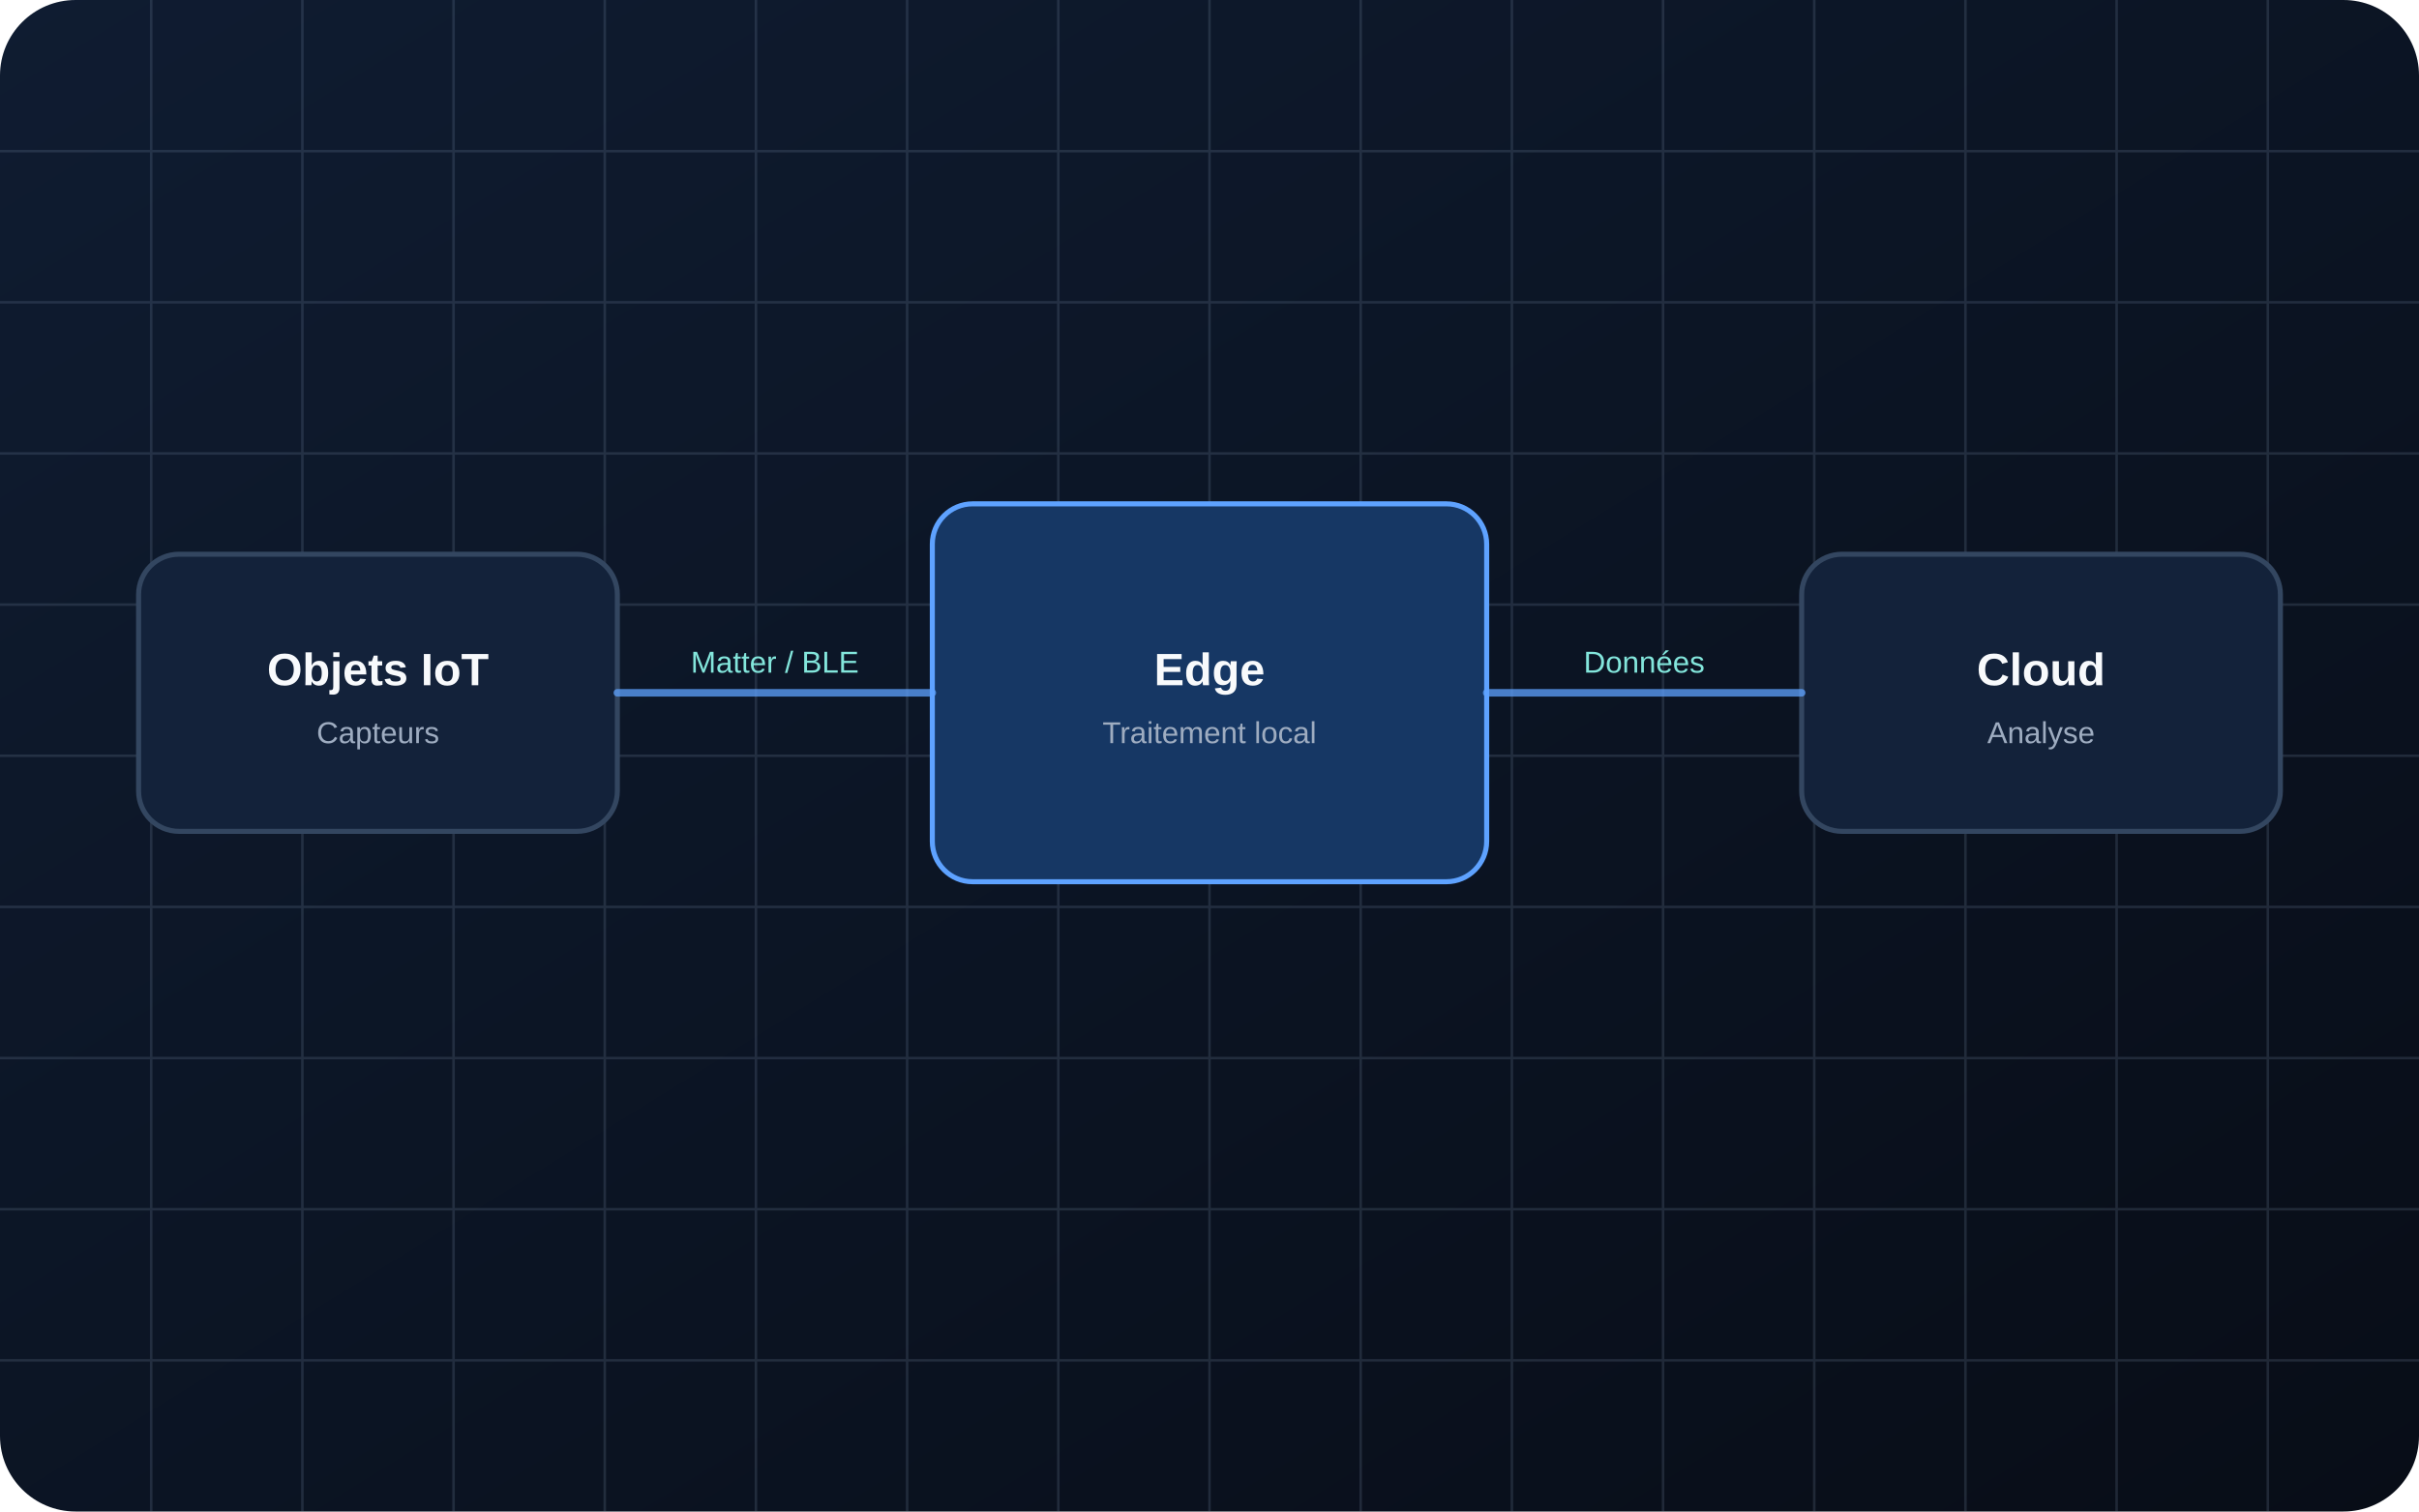
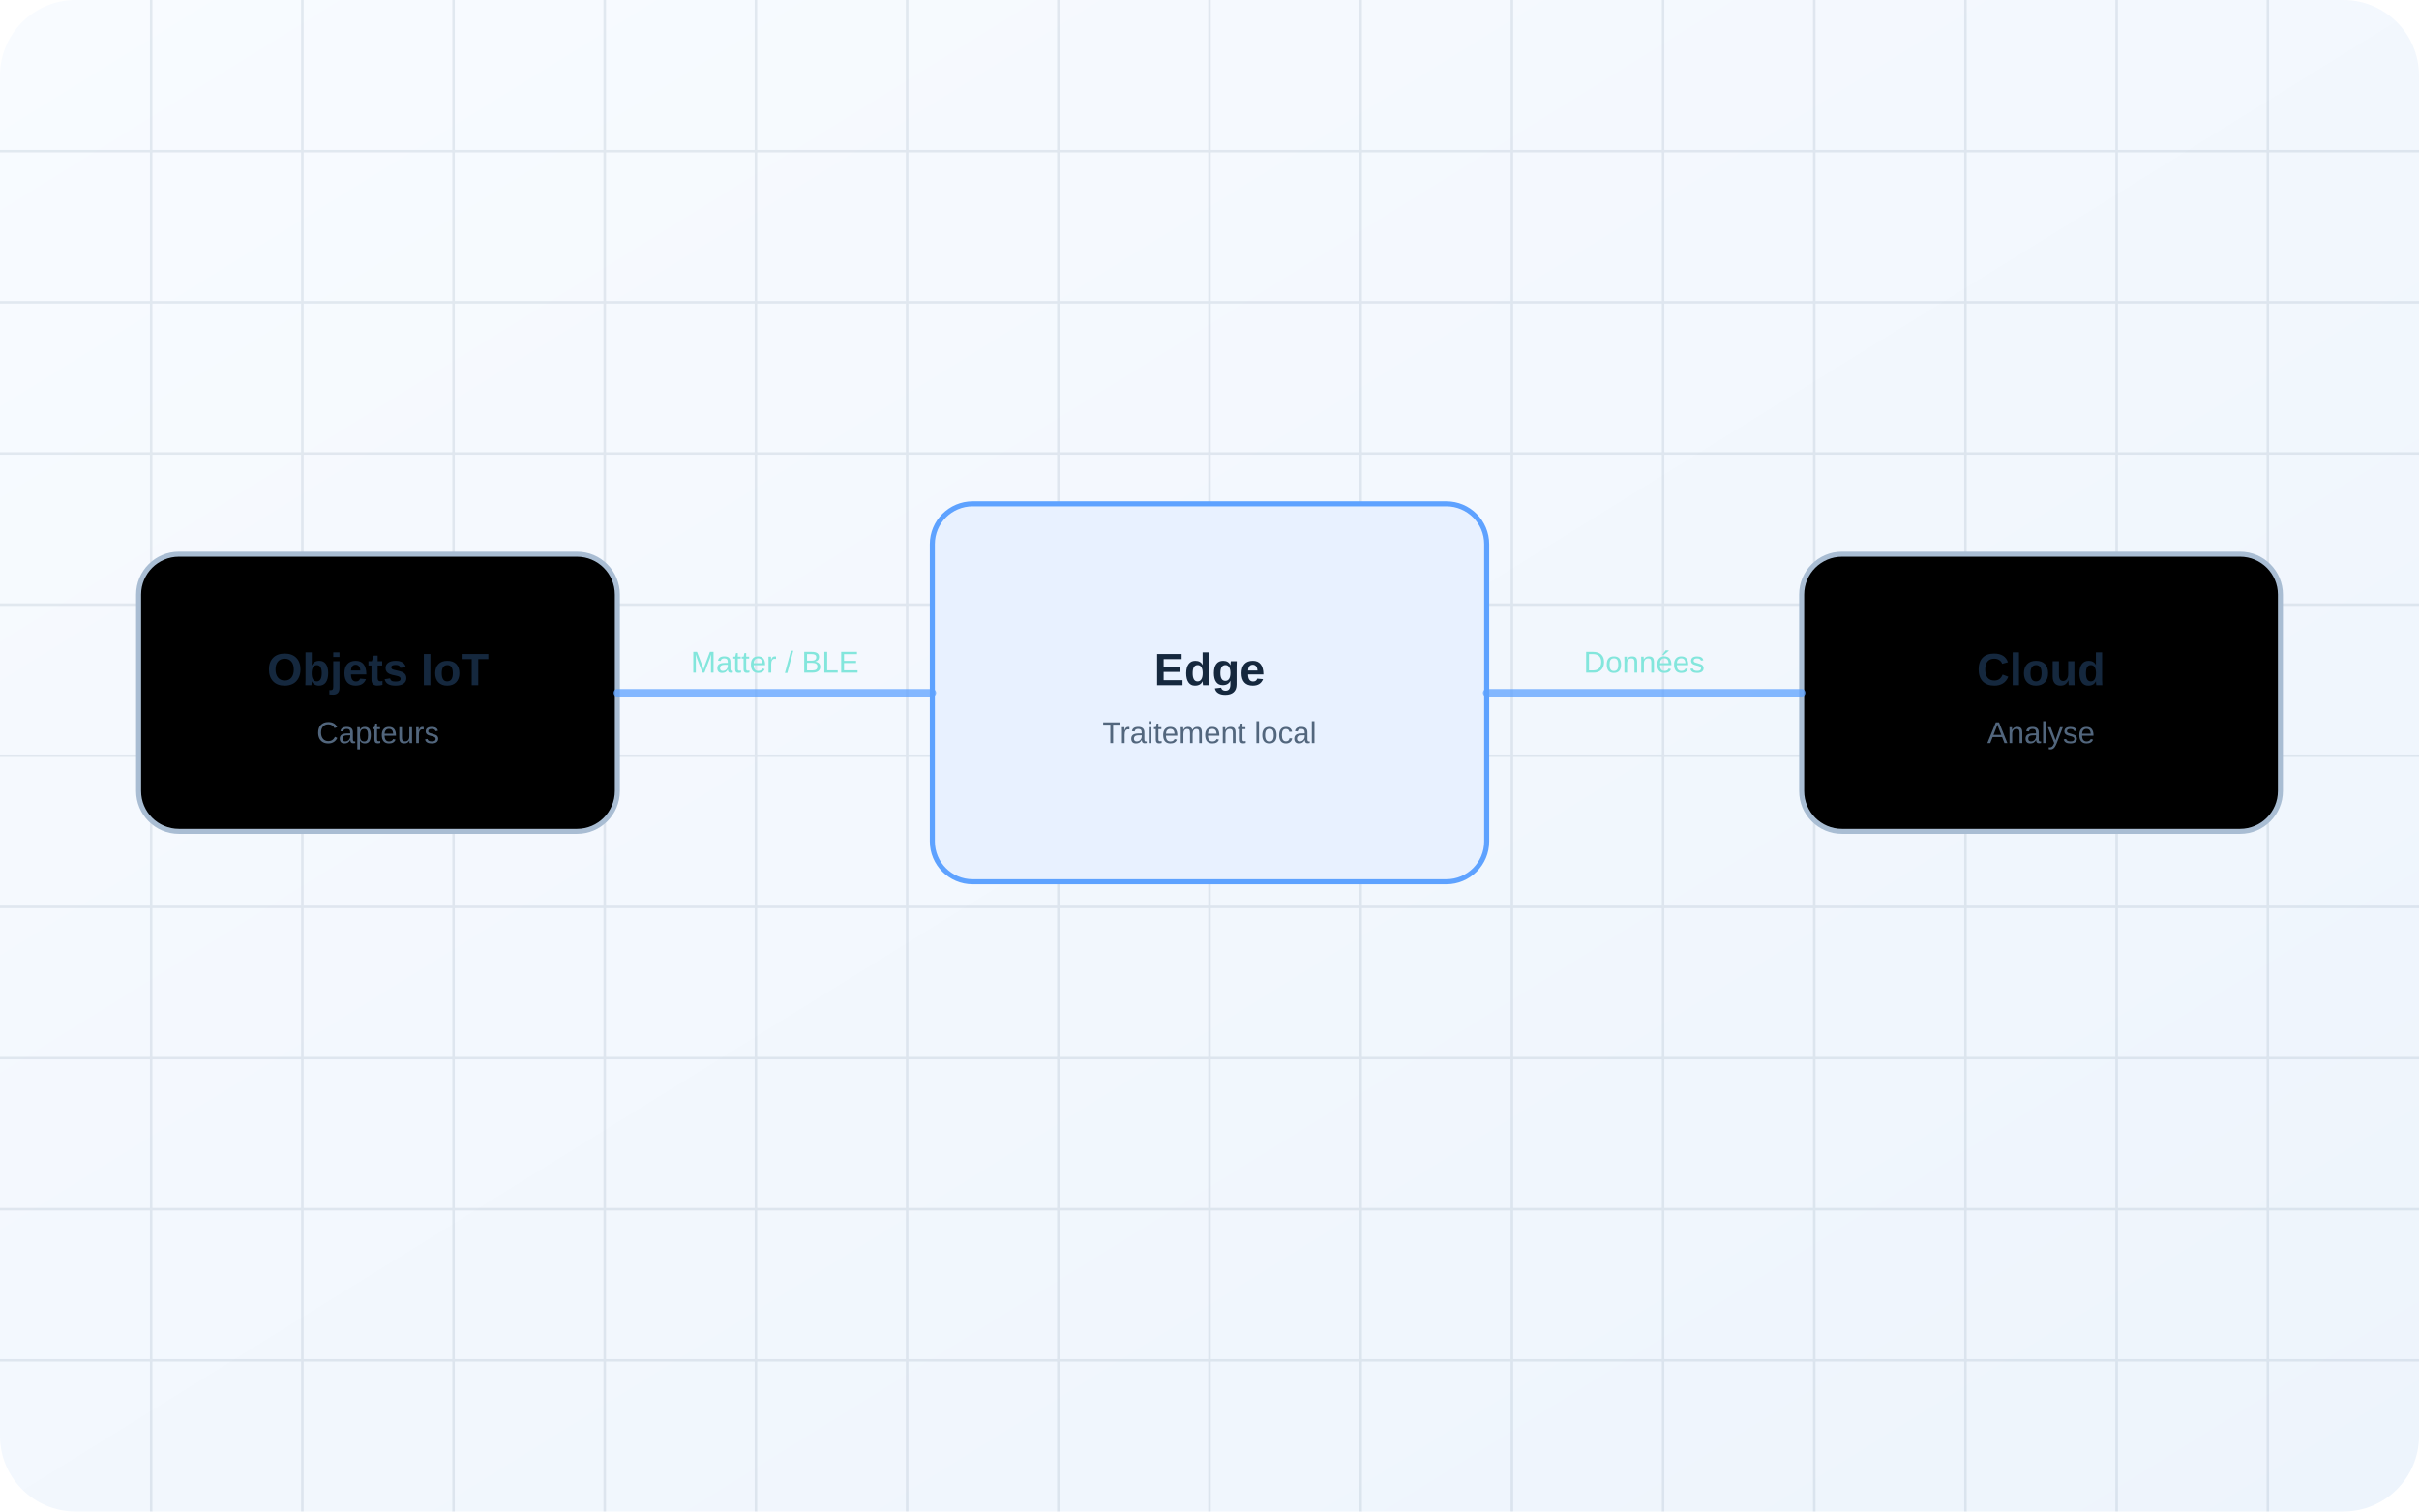
<svg xmlns="http://www.w3.org/2000/svg" viewBox="0 0 960 600" role="img" aria-labelledby="title desc">
  <defs>
    <linearGradient id="bg" x1="0" y1="0" x2="1" y2="1">
-       <stop stop-color="#0f1c31" />
-       <stop offset="1" stop-color="#080d17" />
+       <stop stop-color="#f8fbff" />
+       <stop offset="1" stop-color="#edf4fc" />
    </linearGradient>
    <linearGradient id="accent" x1="0" y1="0" x2="1" y2="1">
      <stop stop-color="#5ea2ff" />
      <stop offset="1" stop-color="#83e6dc" />
    </linearGradient>
    <filter id="glow">
      <feGaussianBlur stdDeviation="5" result="b" />
      <feMerge>
        <feMergeNode in="b" />
        <feMergeNode in="SourceGraphic" />
      </feMerge>
    </filter>
  </defs>
  <rect width="100%" height="100%" rx="30" fill="url(#bg)" />
-   <g opacity=".18" stroke="#8ba0be" stroke-width="1">
+   <g opacity=".18" stroke="#7e94ad" stroke-width="1">
    <path d="M0 60H960" />
    <path d="M0 120H960" />
    <path d="M0 180H960" />
    <path d="M0 240H960" />
    <path d="M0 300H960" />
    <path d="M0 360H960" />
    <path d="M0 420H960" />
    <path d="M0 480H960" />
    <path d="M0 540H960" />
    <path d="M60 0V600" />
    <path d="M120 0V600" />
    <path d="M180 0V600" />
    <path d="M240 0V600" />
    <path d="M300 0V600" />
    <path d="M360 0V600" />
    <path d="M420 0V600" />
    <path d="M480 0V600" />
    <path d="M540 0V600" />
    <path d="M600 0V600" />
    <path d="M660 0V600" />
    <path d="M720 0V600" />
    <path d="M780 0V600" />
    <path d="M840 0V600" />
    <path d="M900 0V600" />
  </g>
-   <rect x="55" y="220" width="190" height="110" rx="16" fill="#13223a" stroke="#334660" stroke-width="2" />
-   <text x="150.0" y="272.0" text-anchor="middle" fill="#f8fafc" font-size="18" font-family="Arial" font-weight="700">Objets IoT</text>
-   <text x="150.0" y="295.0" text-anchor="middle" fill="#9eacc0" font-size="12" font-family="Arial">Capteurs</text>
-   <rect x="370" y="200" width="220" height="150" rx="16" fill="#163764" stroke="#5ea2ff" stroke-width="2" />
-   <text x="480.0" y="272.0" text-anchor="middle" fill="#f8fafc" font-size="18" font-family="Arial" font-weight="700">Edge</text>
-   <text x="480.0" y="295.0" text-anchor="middle" fill="#9eacc0" font-size="12" font-family="Arial">Traitement local</text>
-   <rect x="715" y="220" width="190" height="110" rx="16" fill="#13223a" stroke="#334660" stroke-width="2" />
-   <text x="810.0" y="272.0" text-anchor="middle" fill="#f8fafc" font-size="18" font-family="Arial" font-weight="700">Cloud</text>
-   <text x="810.0" y="295.0" text-anchor="middle" fill="#9eacc0" font-size="12" font-family="Arial">Analyse</text>
+   <rect x="55" y="220" width="190" height="110" rx="16" fill="#15283efff" stroke="#a9bdd3" stroke-width="2" />
+   <text x="150.0" y="272.0" text-anchor="middle" fill="#15283e" font-size="18" font-family="Arial" font-weight="700">Objets IoT</text>
+   <text x="150.0" y="295.0" text-anchor="middle" fill="#52667d" font-size="12" font-family="Arial">Capteurs</text>
+   <rect x="370" y="200" width="220" height="150" rx="16" fill="#e8f1ff" stroke="#5ea2ff" stroke-width="2" />
+   <text x="480.0" y="272.0" text-anchor="middle" fill="#15283e" font-size="18" font-family="Arial" font-weight="700">Edge</text>
+   <text x="480.0" y="295.0" text-anchor="middle" fill="#52667d" font-size="12" font-family="Arial">Traitement local</text>
+   <rect x="715" y="220" width="190" height="110" rx="16" fill="#15283efff" stroke="#a9bdd3" stroke-width="2" />
+   <text x="810.0" y="272.0" text-anchor="middle" fill="#15283e" font-size="18" font-family="Arial" font-weight="700">Cloud</text>
+   <text x="810.0" y="295.0" text-anchor="middle" fill="#52667d" font-size="12" font-family="Arial">Analyse</text>
  <path d="M245 275 L370 275" stroke="#5ea2ff" stroke-width="3" stroke-linecap="round" opacity=".75" />
  <text x="307.5" y="267.0" text-anchor="middle" fill="#83e6dc" font-size="12" font-family="Arial">Matter / BLE</text>
  <path d="M590 275 L715 275" stroke="#5ea2ff" stroke-width="3" stroke-linecap="round" opacity=".75" />
  <text x="652.5" y="267.0" text-anchor="middle" fill="#83e6dc" font-size="12" font-family="Arial">Données</text>
</svg>
